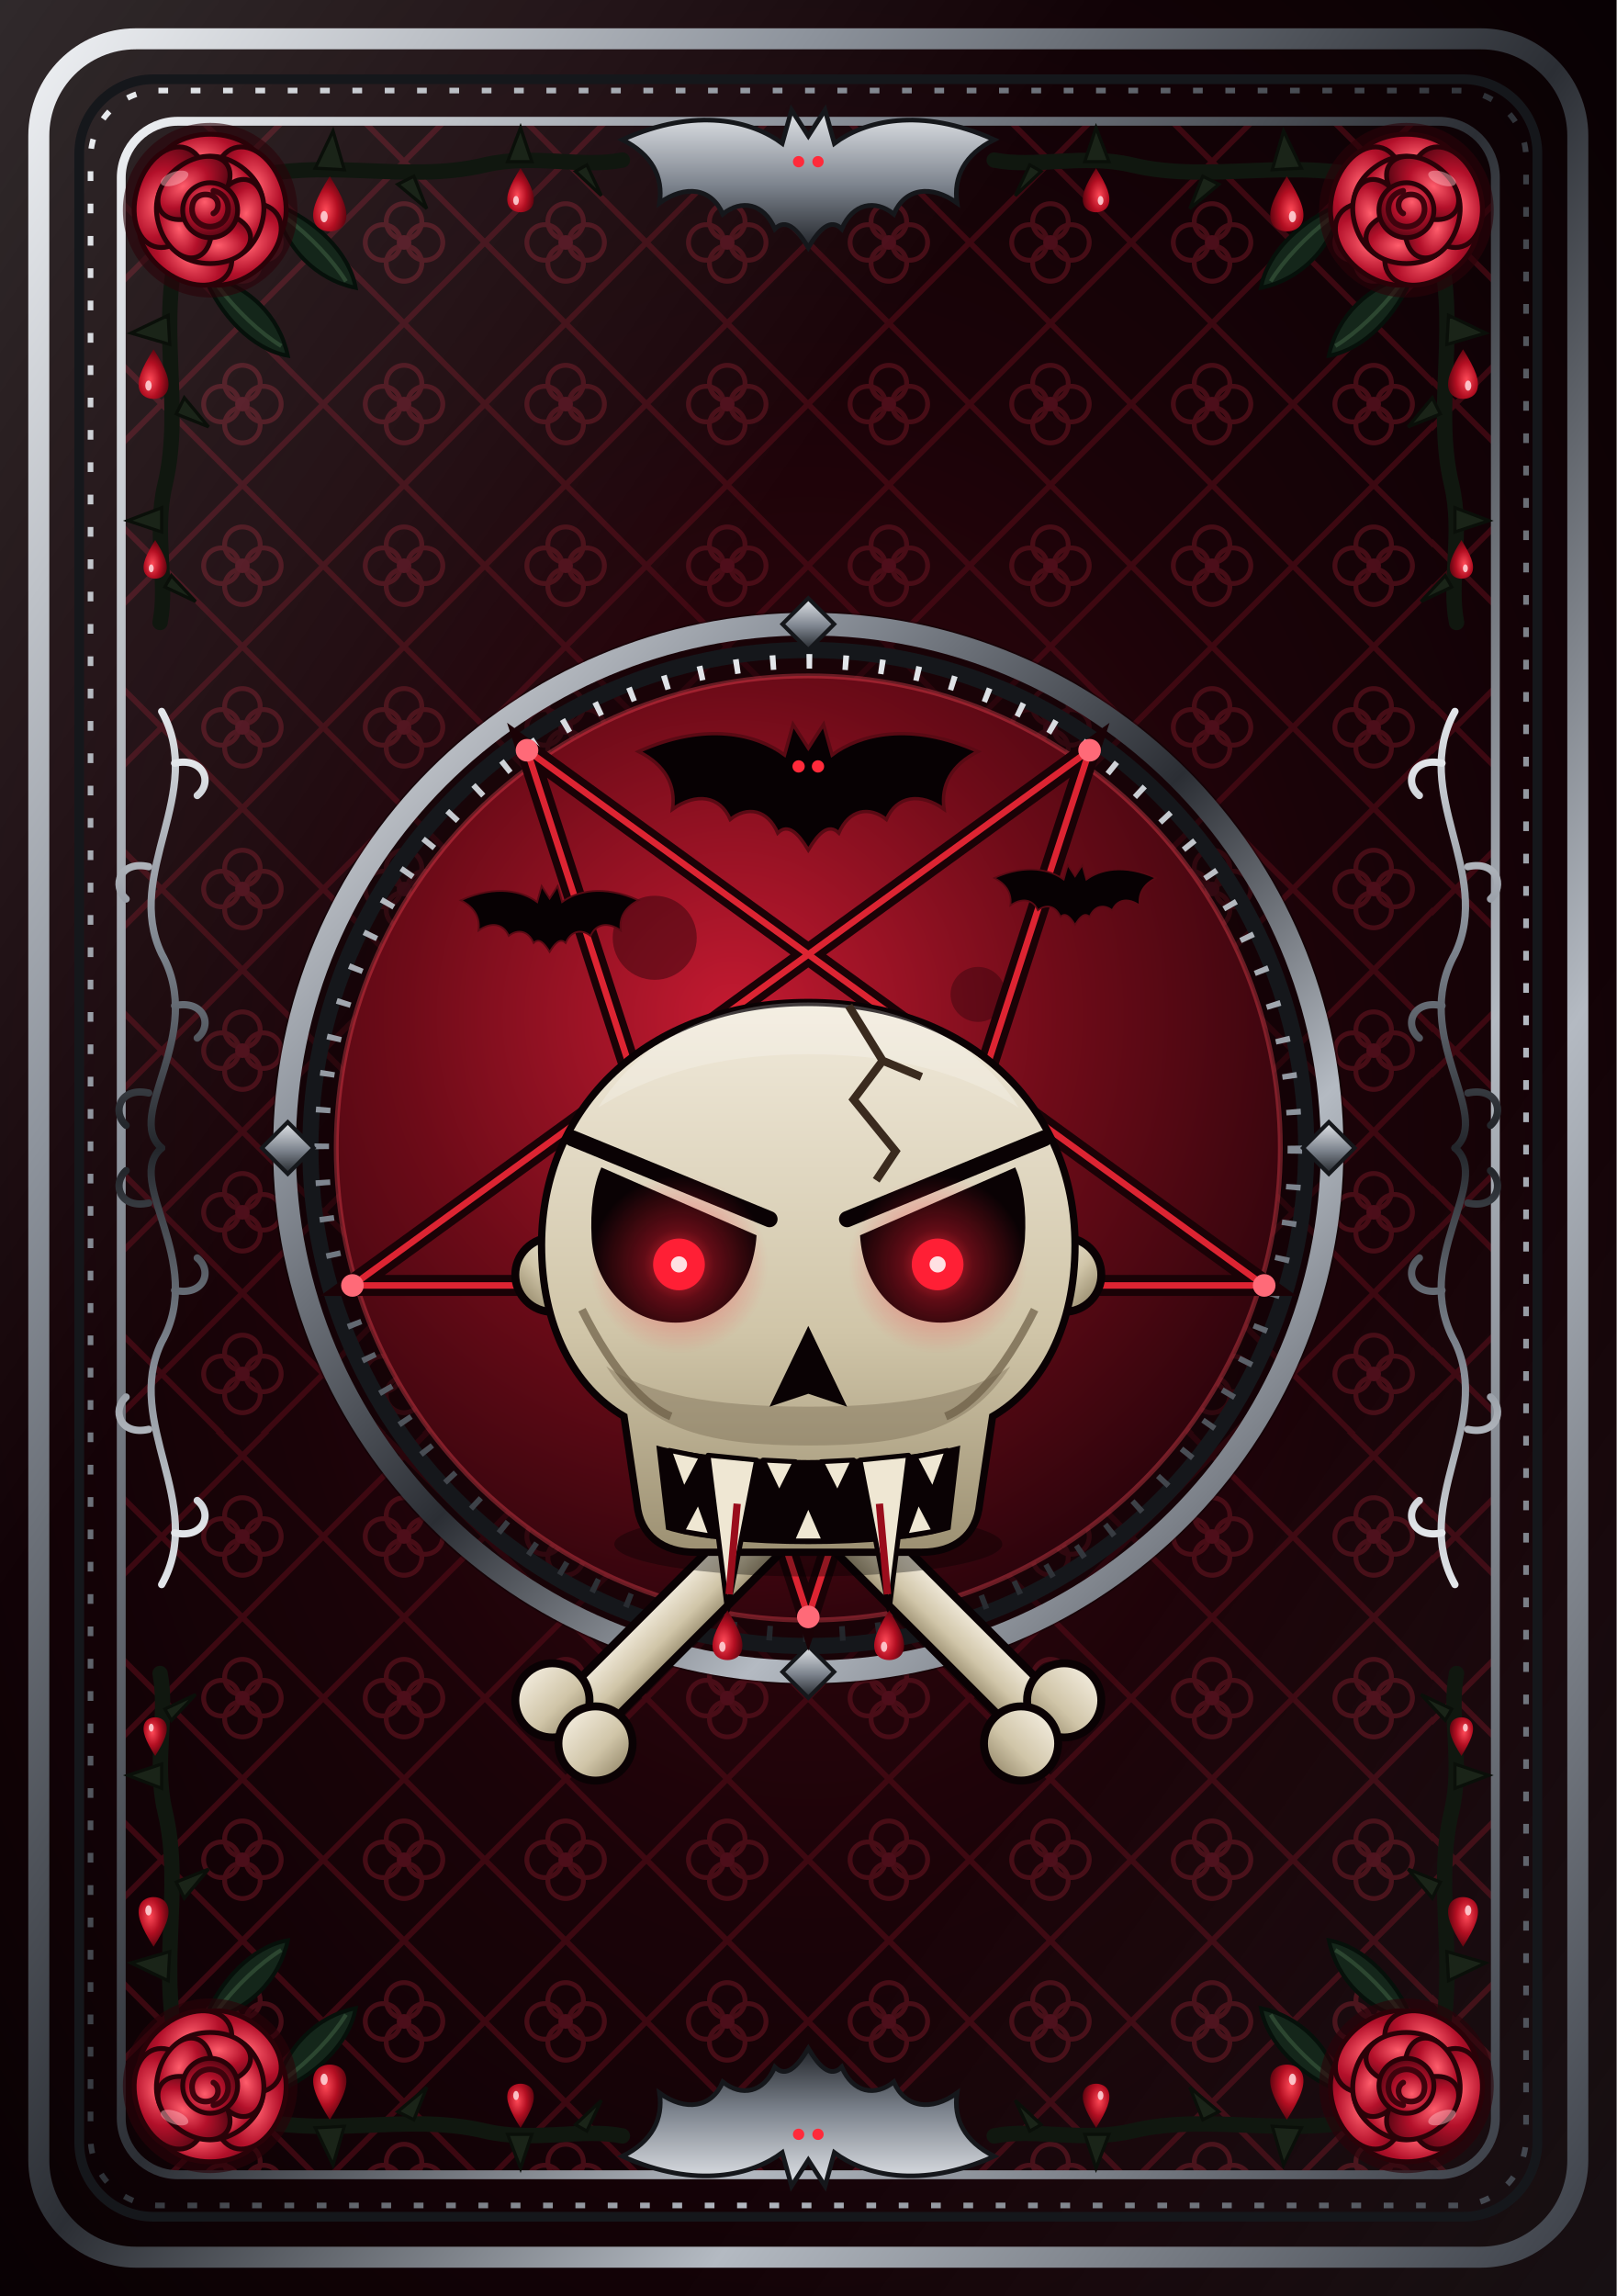
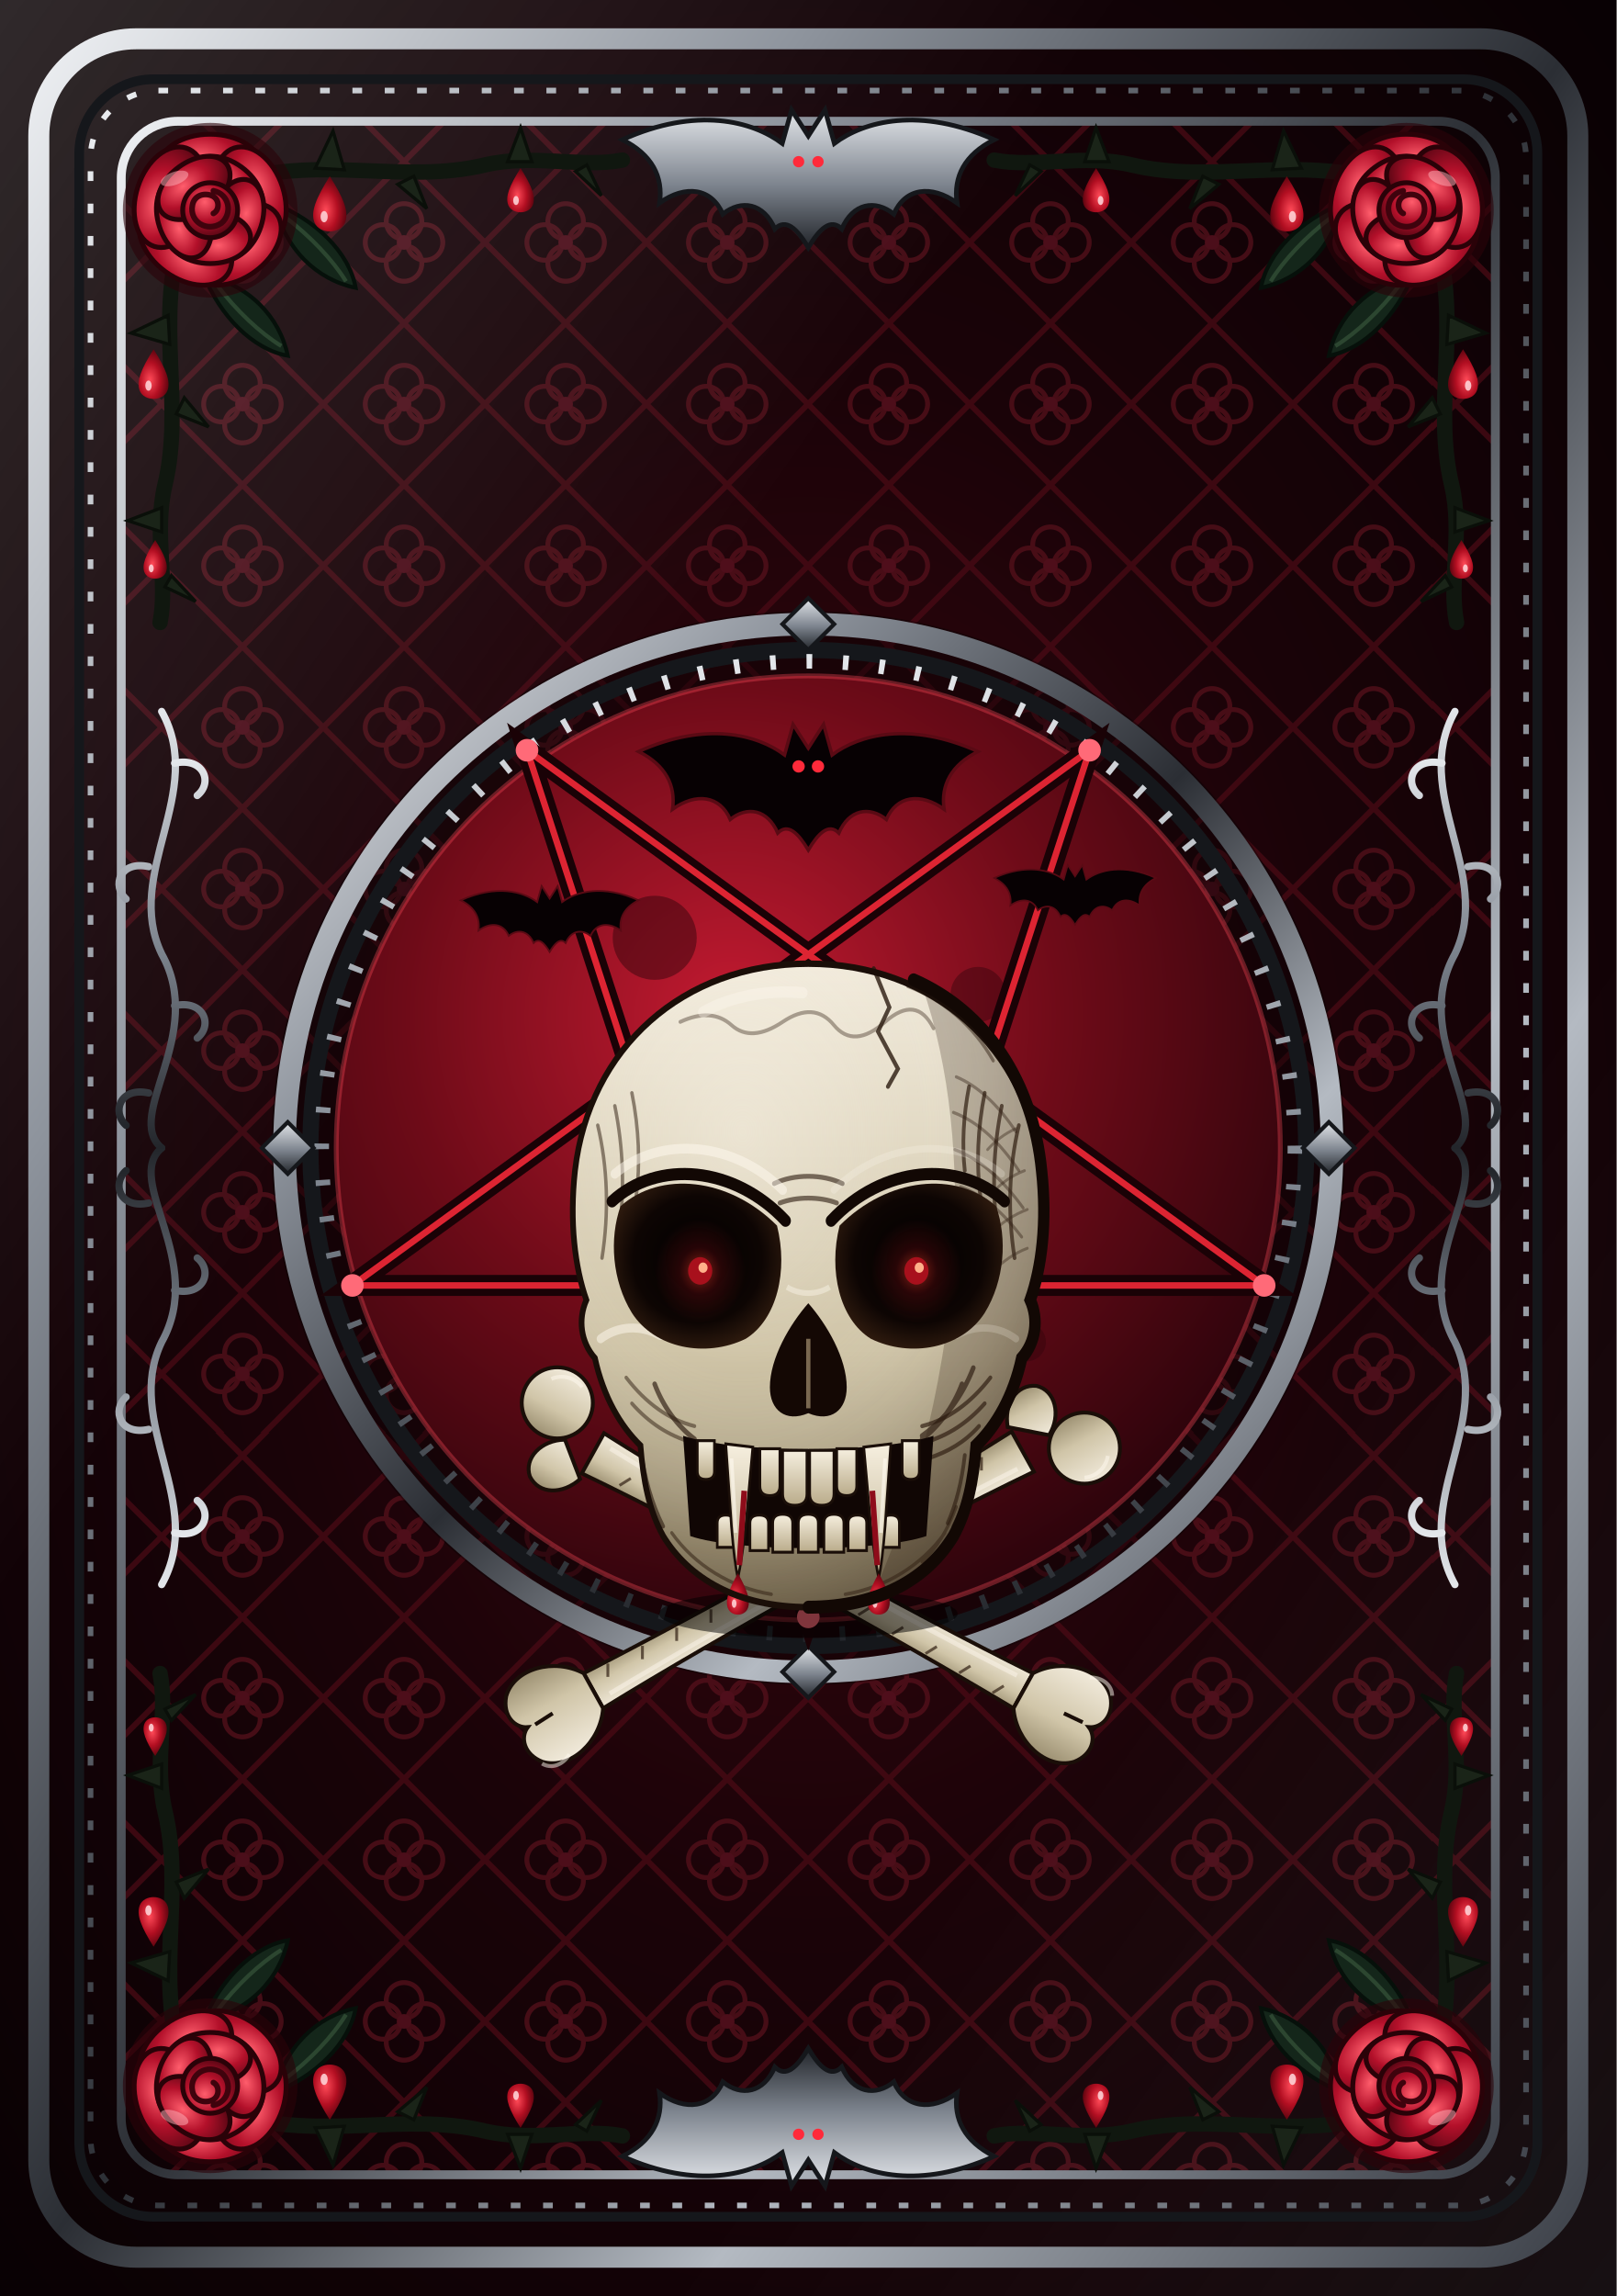
<svg xmlns="http://www.w3.org/2000/svg" xmlns:xlink="http://www.w3.org/1999/xlink" viewBox="0 0 100 142">
  <defs>
    <radialGradient id="lacquer" cx="50%" cy="50%" r="75%">
      <stop offset="0" stop-color="#3d0610" />
      <stop offset="0.45" stop-color="#1a0308" />
      <stop offset="1" stop-color="#060103" />
    </radialGradient>
    <linearGradient id="sheen" x1="0" y1="0" x2="1" y2="1">
      <stop offset="0" stop-color="#ffffff" stop-opacity="0.16" />
      <stop offset="0.35" stop-color="#ffffff" stop-opacity="0" />
      <stop offset="0.7" stop-color="#ffffff" stop-opacity="0" />
      <stop offset="1" stop-color="#ffffff" stop-opacity="0.06" />
    </linearGradient>
    <linearGradient id="silver" x1="0" y1="0" x2="1" y2="1">
      <stop offset="0" stop-color="#eef0f3" />
      <stop offset="0.25" stop-color="#8d939c" />
      <stop offset="0.5" stop-color="#2b2e34" />
      <stop offset="0.72" stop-color="#b4bac2" />
      <stop offset="1" stop-color="#3c4048" />
    </linearGradient>
    <linearGradient id="silverV" x1="0" y1="0" x2="0" y2="1">
      <stop offset="0" stop-color="#e3e6ea" />
      <stop offset="0.55" stop-color="#7c838d" />
      <stop offset="1" stop-color="#23262b" />
    </linearGradient>
    <radialGradient id="moon" cx="42%" cy="36%" r="70%">
      <stop offset="0" stop-color="#c41a31" />
      <stop offset="0.5" stop-color="#6e0b18" />
      <stop offset="1" stop-color="#25030a" />
    </radialGradient>
    <radialGradient id="petal" cx="40%" cy="35%" r="75%">
      <stop offset="0" stop-color="#ff5d6c" />
      <stop offset="0.45" stop-color="#b3102a" />
      <stop offset="1" stop-color="#3f030d" />
    </radialGradient>
    <radialGradient id="blood" cx="38%" cy="62%" r="70%">
      <stop offset="0" stop-color="#ff4a58" />
      <stop offset="0.5" stop-color="#b30f22" />
      <stop offset="1" stop-color="#4a020b" />
    </radialGradient>
    <linearGradient id="boneFill" x1="0" y1="0" x2="0" y2="1">
      <stop offset="0" stop-color="#f1eadb" />
      <stop offset="0.6" stop-color="#d0c5a8" />
      <stop offset="1" stop-color="#9c9072" />
    </linearGradient>
-     <radialGradient id="eyeGlow">
-       <stop offset="0" stop-color="#ff3346" stop-opacity="0.85" />
-       <stop offset="0.4" stop-color="#ff1f35" stop-opacity="0.35" />
-       <stop offset="1" stop-color="#ff1f35" stop-opacity="0" />
-     </radialGradient>
+     <radialGradient id="skullLight" cx="36%" cy="26%" r="82%">
+       <stop offset="0" stop-color="#fffaf0" stop-opacity="0.32" />
+       <stop offset="0.45" stop-color="#fffaf0" stop-opacity="0" />
+       <stop offset="0.78" stop-color="#2a1a0c" stop-opacity="0.18" />
+       <stop offset="1" stop-color="#1a0e06" stop-opacity="0.5" />
+     </radialGradient>
+     <radialGradient id="socket" cx="50%" cy="46%" r="62%">
+       <stop offset="0" stop-color="#000000" />
+       <stop offset="0.62" stop-color="#0d0503" />
+       <stop offset="1" stop-color="#3a2212" />
+     </radialGradient>
+     <radialGradient id="ember">
+       <stop offset="0" stop-color="#ff5a2a" stop-opacity="0.55" />
+       <stop offset="0.45" stop-color="#c8141f" stop-opacity="0.18" />
+       <stop offset="1" stop-color="#c8141f" stop-opacity="0" />
+     </radialGradient>
+     <path id="skullShape" d="M50 59.6C41.2 59.6 34.6 64.8 33.6 72.4C33.2 75.6 33.6 78.4 34.4 80.4C33.8 81.6 34 83 35 84C35.6 86.4 36.8 88.2 38.2 89.4C38.4 91.6 38.8 93.4 39.8 95C41.6 97.6 45 99.4 50 99.4C55 99.4 58.4 97.6 60.2 95C61.2 93.4 61.6 91.6 61.8 89.4C63.2 88.2 64.4 86.4 65 84C66 83 66.2 81.6 65.6 80.4C66.4 78.4 66.8 75.6 66.4 72.4C65.4 64.8 58.8 59.6 50 59.6Z" />
+     <linearGradient id="toothFill" x1="0" y1="0" x2="0" y2="1">
+       <stop offset="0" stop-color="#f6efdf" />
+       <stop offset="1" stop-color="#b9ab8a" />
+     </linearGradient>
    <pattern id="damask" width="10" height="10" patternUnits="userSpaceOnUse">
      <path d="M0 5L5 0L10 5L5 10Z" fill="none" stroke="#4a0a14" stroke-width="0.35" />
      <g fill="none" stroke="#56101b" stroke-width="0.3">
        <circle cx="5" cy="3.7" r="1.1" />
        <circle cx="5" cy="6.3" r="1.1" />
        <circle cx="3.7" cy="5" r="1.1" />
        <circle cx="6.3" cy="5" r="1.1" />
      </g>
      <circle cx="5" cy="5" r="0.45" fill="#5e1220" />
    </pattern>
    <clipPath id="field">
      <rect x="7.5" y="7.5" width="85" height="127" rx="3.5" />
    </clipPath>
    <path id="bat" d="M0 -2.6L0.9 -4L1.4 -2.2C3 -3.4 6 -4.2 10 -2.4C8.4 -1.6 7.8 -0.4 8 1C6.6 0 5.2 0.2 4.6 1.6C3.6 0.8 2.4 1 1.8 2.4C1.2 1.8 0.6 2.4 0 3.4C-0.6 2.4 -1.2 1.8 -1.8 2.4C-2.4 1 -3.6 0.8 -4.6 1.6C-5.2 0.2 -6.6 0 -8 1C-7.8 -0.4 -8.4 -1.6 -10 -2.4C-6 -4.2 -3 -3.4 -1.4 -2.2L-0.9 -4Z" />
-     <g id="bone">
-       <rect x="-24" y="-2" width="48" height="4" rx="2" />
-       <circle cx="-25" cy="-2.3" r="2.8" />
-       <circle cx="-25" cy="2.3" r="2.8" />
-       <circle cx="25" cy="-2.3" r="2.8" />
-       <circle cx="25" cy="2.3" r="2.8" />
+     <g id="femur">
+       <g fill="url(#boneFill)" stroke="#1a0e08" stroke-width="0.3">
+         <path d="M-19 -1.7C-8 -1.05 8 -1.05 19 -1.55L19 1.55C8 1.2 -8 1.2 -19 1.85Z" />
+         <path d="M-21.4 0.2C-23 1.1-23.5 3-22.4 4C-21.1 4.9-19.5 4-18.9 2.3Z" />
+         <circle cx="-23.3" cy="-2" r="2.75" />
+         <path d="M19 -1.55C20.4 -3.7 23.5 -4.5 25.1 -2.9C26.1 -1.7 25.7 -0.4 24.8 0C25.7 0.4 26.1 1.7 25.1 2.9C23.5 4.5 20.4 3.7 19 1.55Z" />
+       </g>
+       <path d="M-16 1.25l0.5-0.9M-13 1.15l0.5-0.9M-10 1.1l0.5-0.9M-7 1.05l0.5-0.9M-4 1.05l0.5-0.9M-1 1.05l0.5-0.9M2 1.05l0.5-0.9M5 1.05l0.5-0.9M8 1.1l0.5-0.9M11 1.15l0.5-0.9M14 1.2l0.5-0.9M17 1.3l0.5-0.9" fill="none" stroke="#3b2a1c" stroke-width="0.22" stroke-opacity="0.75" />
+       <path d="M-18 -0.9C-8 -0.45 8 -0.45 18 -0.8" fill="none" stroke="#fffaf0" stroke-width="0.35" stroke-opacity="0.45" />
+       <path d="M-24.6 -3.4a2 2 0 0 1 2.4 -0.6M23 -3.4c0.9 -0.5 1.8 -0.3 2.2 0.4" fill="none" stroke="#fffaf0" stroke-width="0.3" stroke-opacity="0.5" />
+       <path d="M24.2 -0.1L22.6 0" fill="none" stroke="#1a0e08" stroke-width="0.3" />
    </g>
    <g id="drop">
      <path d="M0 0C-0.85 1.35-1.2 2.2-0.95 2.85C-0.65 3.6 0.65 3.6 0.95 2.85C1.2 2.2 0.85 1.35 0 0Z" fill="url(#blood)" />
      <ellipse cx="-0.35" cy="2.5" rx="0.22" ry="0.35" fill="#ffd9dd" opacity="0.85" />
    </g>
    <g id="corner">
      <g fill="none" stroke="#10170f" stroke-width="0.95" stroke-linecap="round">
        <path d="M14.5 11.2C20 9.6 25 11.4 30 10.2C33 9.5 36 10.4 38.5 9.9" />
        <path d="M11.2 14.5C9.6 20 11.4 25 10.2 30C9.5 33 10.4 36 9.9 38.5" />
      </g>
      <g fill="#1a2418" stroke="#0a0f09" stroke-width="0.2">
        <path d="M19.5 10.4L20.6 8.1L21.3 10.5Z" />
        <path d="M25.6 10.9L26.4 12.9L24.6 11.4Z" />
        <path d="M31.4 10L32.2 7.9L32.9 10Z" />
        <path d="M36.3 10.2L37.2 12.1L35.6 10.6Z" />
        <path d="M10.4 19.5L8.1 20.6L10.5 21.3Z" />
        <path d="M10.9 25.6L12.9 26.4L11.4 24.6Z" />
        <path d="M10 31.4L7.9 32.2L10 32.9Z" />
        <path d="M10.2 36.3L12.1 37.2L10.6 35.6Z" />
      </g>
      <g fill="#14261a" stroke="#06100a" stroke-width="0.25">
        <path d="M17 12.6C19.5 13.6 21.6 15.6 22 17.8C19.6 17.3 17.6 15.4 17 12.6Z" />
        <path d="M12.6 17C13.6 19.5 15.6 21.6 17.8 22C17.3 19.6 15.4 17.6 12.6 17Z" />
      </g>
      <path d="M17.6 13.4C19.2 14.6 20.6 16.1 21.4 17.4M13.4 17.6C14.6 19.2 16.1 20.6 17.4 21.4" fill="none" stroke="#2c4630" stroke-width="0.25" />
      <g transform="translate(13 13)">
        <circle r="5.4" fill="#2a0208" opacity="0.6" />
        <g fill="url(#petal)" stroke="#2a0208" stroke-width="0.3">
          <ellipse rx="3.2" ry="2.1" transform="rotate(0) translate(0 -2.6)" />
          <ellipse rx="3.2" ry="2.1" transform="rotate(72) translate(0 -2.6)" />
          <ellipse rx="3.2" ry="2.1" transform="rotate(144) translate(0 -2.6)" />
          <ellipse rx="3.2" ry="2.1" transform="rotate(216) translate(0 -2.6)" />
          <ellipse rx="3.2" ry="2.1" transform="rotate(288) translate(0 -2.6)" />
          <ellipse rx="2.5" ry="1.6" transform="rotate(36) translate(0 -1.7)" />
          <ellipse rx="2.5" ry="1.6" transform="rotate(108) translate(0 -1.7)" />
          <ellipse rx="2.5" ry="1.6" transform="rotate(180) translate(0 -1.7)" />
          <ellipse rx="2.5" ry="1.6" transform="rotate(252) translate(0 -1.7)" />
          <ellipse rx="2.5" ry="1.6" transform="rotate(324) translate(0 -1.7)" />
          <circle r="1.7" />
        </g>
        <path d="M0.2-1.2C1.2-1 1.4 0.2 0.7 0.8C-0.2 1.4-1.3 0.7-1.1-0.3C-1-0.9-0.4-1.1 0.1-0.9C0.6-0.7 0.6 0 0.2 0.2" fill="none" stroke="#3f030d" stroke-width="0.35" stroke-linecap="round" />
        <ellipse cx="-1.4" cy="-2.6" rx="0.9" ry="0.4" fill="#ffb3bc" opacity="0.5" transform="rotate(-20)" />
      </g>
      <use href="#drop" xlink:href="#drop" transform="translate(20.4 10.9)" />
      <use href="#drop" xlink:href="#drop" transform="translate(32.2 10.4) scale(0.8)" />
      <use href="#drop" xlink:href="#drop" transform="translate(9.5 21.6) scale(0.9)" />
      <use href="#drop" xlink:href="#drop" transform="translate(9.6 33.4) scale(0.7)" />
    </g>
    <g id="vine" fill="none" stroke="url(#silverV)" stroke-width="0.45" stroke-linecap="round">
      <path d="M10 44C12.8 49 7.6 54 10 59C12.8 64 7.6 69 10 71" />
      <path d="M10.8 47.2C12.6 46.8 13.2 48.4 12.2 49.2M9.2 53.6C7.4 53.2 6.9 54.8 7.8 55.6M10.8 62.2C12.6 61.8 13.2 63.4 12.2 64.2M9.2 67.6C7.4 67.2 6.9 68.8 7.8 69.6" />
    </g>
    <g id="crest">
      <use href="#bat" xlink:href="#bat" transform="scale(1.15)" fill="url(#silverV)" stroke="#15171b" stroke-width="0.25" />
      <circle cx="-0.6" cy="-1.4" r="0.35" fill="#ff2a3a" />
      <circle cx="0.6" cy="-1.4" r="0.35" fill="#ff2a3a" />
    </g>
  </defs>
  <rect width="100" height="142" fill="url(#lacquer)" />
  <rect x="7.5" y="7.5" width="85" height="127" rx="3.5" fill="url(#damask)" opacity="0.75" />
  <rect width="100" height="142" fill="url(#sheen)" />
  <rect x="2.4" y="2.4" width="95.2" height="137.2" rx="6" fill="none" stroke="url(#silver)" stroke-width="1.3" />
  <rect x="4.9" y="4.9" width="90.2" height="132.2" rx="4.6" fill="none" stroke="#15171b" stroke-width="0.6" />
  <rect x="5.6" y="5.6" width="88.8" height="130.8" rx="4.2" fill="none" stroke="url(#silver)" stroke-width="0.35" stroke-dasharray="0.6 1.4" />
  <rect x="7.5" y="7.5" width="85" height="127" rx="3.5" fill="none" stroke="url(#silver)" stroke-width="0.55" />
  <use href="#vine" xlink:href="#vine" />
  <use href="#vine" xlink:href="#vine" transform="translate(100 0) scale(-1 1)" />
  <use href="#vine" xlink:href="#vine" transform="translate(0 142) scale(1 -1)" />
  <use href="#vine" xlink:href="#vine" transform="translate(100 142) scale(-1 -1)" />
  <use href="#crest" xlink:href="#crest" transform="translate(50 11.4)" />
  <use href="#crest" xlink:href="#crest" transform="translate(50 130.6) rotate(180)" />
  <g clip-path="url(#field)">
    <use href="#corner" xlink:href="#corner" />
    <use href="#corner" xlink:href="#corner" transform="translate(100 0) scale(-1 1)" />
    <use href="#corner" xlink:href="#corner" transform="translate(0 142) scale(1 -1)" />
    <use href="#corner" xlink:href="#corner" transform="translate(100 142) scale(-1 -1)" />
  </g>
  <circle cx="50" cy="71" r="33.2" fill="#000000" opacity="0.35" />
  <circle cx="50" cy="71" r="32.4" fill="none" stroke="url(#silver)" stroke-width="1.4" />
  <circle cx="50" cy="71" r="30.8" fill="none" stroke="#15171b" stroke-width="1" />
  <circle cx="50" cy="71" r="30.1" fill="none" stroke="url(#silverV)" stroke-width="0.9" stroke-dasharray="0.35 1.9" />
  <g fill="url(#silverV)" stroke="#15171b" stroke-width="0.25">
    <path d="M50 37L51.6 38.6L50 40.2L48.4 38.6Z" />
    <path d="M50 101.8L51.6 103.4L50 105L48.4 103.4Z" />
    <path d="M16.2 71L17.8 69.4L19.4 71L17.8 72.6Z" />
    <path d="M80.6 71L82.2 69.4L83.8 71L82.2 72.6Z" />
  </g>
  <circle cx="50" cy="71" r="29.2" fill="url(#moon)" />
  <circle cx="50" cy="71" r="29.2" fill="none" stroke="#ff4a5a" stroke-width="0.3" opacity="0.35" />
  <circle cx="40.5" cy="58" r="2.6" fill="#2a0309" opacity="0.45" />
  <circle cx="60.5" cy="61.5" r="1.7" fill="#2a0309" opacity="0.4" />
  <circle cx="63.5" cy="83" r="1.2" fill="#2a0309" opacity="0.35" />
  <path d="M50 100L32.6 46.4L78.2 79.5L21.8 79.5L67.4 46.4Z" fill="none" stroke="#1a0206" stroke-width="1.3" stroke-linejoin="miter" />
  <path d="M50 100L32.6 46.4L78.2 79.5L21.8 79.5L67.4 46.4Z" fill="none" stroke="#ff2a3a" stroke-width="0.4" stroke-linejoin="miter" opacity="0.85" />
  <g fill="#ff6a78">
    <circle cx="50" cy="100" r="0.7" />
    <circle cx="32.6" cy="46.4" r="0.7" />
    <circle cx="67.4" cy="46.4" r="0.7" />
    <circle cx="21.8" cy="79.5" r="0.7" />
    <circle cx="78.2" cy="79.5" r="0.7" />
  </g>
  <g fill="#070103" stroke="#5a0a14" stroke-width="0.2">
    <use href="#bat" xlink:href="#bat" transform="translate(50 49) scale(1.05)" />
    <use href="#bat" xlink:href="#bat" transform="translate(34 57) scale(0.55)" />
    <use href="#bat" xlink:href="#bat" transform="translate(66.5 55.5) scale(0.5)" />
  </g>
  <circle cx="49.4" cy="47.4" r="0.38" fill="#ff2a3a" />
  <circle cx="50.6" cy="47.4" r="0.38" fill="#ff2a3a" />
-   <g fill="url(#boneFill)" stroke="#0a0204" stroke-width="0.6">
-     <use href="#bone" xlink:href="#bone" transform="translate(50 92) rotate(45) scale(0.82)" />
-     <use href="#bone" xlink:href="#bone" transform="translate(50 92) rotate(-45) scale(0.82)" />
-   </g>
-   <ellipse cx="50" cy="95.5" rx="12" ry="2" fill="#000000" opacity="0.35" />
-   <path d="M50 62C40 62 33.5 68.5 33.5 77C33.5 82 35.5 85.8 38.6 87.6L39.4 93C39.6 95 41 96 43 96L57 96C59 96 60.4 95 60.6 93L61.4 87.6C64.5 85.8 66.5 82 66.5 77C66.5 68.5 60 62 50 62Z" fill="url(#boneFill)" stroke="#0a0204" stroke-width="0.45" />
-   <path d="M37.5 84.5C40 88.5 44 89.4 50 89.4C56 89.4 60 88.5 62.5 84.5C60 86.2 56 87 50 87C44 87 40 86.2 37.5 84.5Z" fill="#6b5c44" opacity="0.35" />
-   <path d="M50 62C44 62 39.5 64.5 37 68.5C41 66 45.5 65.2 50 65.2C54.5 65.2 59 66 63 68.5C60.5 64.5 56 62 50 62Z" fill="#ffffff" opacity="0.22" />
-   <path d="M52.5 62.2L54.6 65.6L52.8 68L55.4 71.2L54.2 73M54.6 65.6L57 66.6" fill="none" stroke="#3a2a1e" stroke-width="0.5" />
-   <path d="M36 81C38 85 40 87 41.5 87.6M64 81C62 85 60 87 58.5 87.6" fill="none" stroke="#6b5c44" stroke-width="0.5" opacity="0.7" />
-   <g fill="#0a0204">
-     <path d="M37.2 72.2L46.8 76.4C46.6 79.6 44.6 81.8 41.8 81.8C38.8 81.8 36.8 79.4 36.6 76.6C36.5 74.8 36.7 73.3 37.2 72.2Z" />
-     <path d="M62.8 72.2L53.2 76.4C53.4 79.6 55.4 81.8 58.2 81.8C61.2 81.8 63.2 79.4 63.4 76.6C63.5 74.8 63.3 73.3 62.8 72.2Z" />
-     <path d="M50 82L47.6 87L50 86.2L52.4 87Z" />
-   </g>
-   <path d="M35.4 70.4L47.6 75.4M64.6 70.4L52.4 75.4" fill="none" stroke="#0a0204" stroke-width="1" stroke-linecap="round" />
-   <circle cx="42" cy="78.2" r="5.5" fill="url(#eyeGlow)" />
-   <circle cx="58" cy="78.2" r="5.5" fill="url(#eyeGlow)" />
-   <g fill="#ff1f35">
-     <circle cx="42" cy="78.2" r="1.6" />
-     <circle cx="58" cy="78.2" r="1.6" />
-   </g>
-   <circle cx="42" cy="78.2" r="0.5" fill="#ffe0e3" />
-   <circle cx="58" cy="78.2" r="0.5" fill="#ffe0e3" />
-   <path d="M40.6 89.4C45 90.6 55 90.6 59.4 89.4L58.8 94.6C55 95.8 45 95.8 41.2 94.6Z" fill="#0a0204" />
-   <g fill="#efe7d3" stroke="#0a0204" stroke-width="0.3" stroke-linejoin="round">
-     <path d="M41.4 89.7L43.4 90.1L42.3 92.2Z" />
-     <path d="M47.2 90.3L49.2 90.4L48.2 92.4Z" />
-     <path d="M50.8 90.4L52.8 90.3L51.8 92.4Z" />
-     <path d="M56.6 90.1L58.6 89.7L57.7 92.2Z" />
-     <path d="M42.2 94.7L44 95L43.2 92.8Z" />
-     <path d="M49 95.3L51 95.3L50 93Z" />
-     <path d="M56 95L57.8 94.7L56.8 92.8Z" />
-     <path d="M43.8 90L46.8 90.3L45 99.6Z" />
-     <path d="M53.2 90.3L56.2 90L55 99.6Z" />
-   </g>
-   <path d="M45.6 93L45.1 98.6M54.4 93L54.9 98.6" fill="none" stroke="#9a0d1c" stroke-width="0.45" />
-   <use href="#drop" xlink:href="#drop" transform="translate(45 99.6) scale(0.9)" />
-   <use href="#drop" xlink:href="#drop" transform="translate(55 99.6) scale(0.9)" />
+   <use href="#femur" xlink:href="#femur" transform="translate(50 97.2) rotate(29) scale(0.8)" />
+   <use href="#femur" xlink:href="#femur" transform="translate(50 97.2) rotate(151) scale(0.8)" />
+   <g transform="matrix(0.88 0 0 1 6 0)">
+     <ellipse cx="50" cy="99.8" rx="10.5" ry="1.5" fill="#000000" opacity="0.5" />
+     <use href="#skullShape" xlink:href="#skullShape" fill="url(#boneFill)" />
+     <use href="#skullShape" xlink:href="#skullShape" fill="url(#skullLight)" />
+     <g fill="none" stroke="#3b2a1c" stroke-linecap="round">
+       <path d="M35.2 69.6c.7 2.6.8 5.4.3 8.2M36.4 68.4c.6 2.6.7 5.2.3 7.8M37.6 67.6c.5 2.2.6 4.4.3 6.4" stroke-width="0.24" stroke-opacity="0.55" />
+       <path d="M64.8 69.6c-.7 2.6-.8 5.4-.3 8.2M63.6 68.4c-.6 2.6-.7 5.2-.3 7.8M62.4 67.6c-.5 2.2-.6 4.4-.3 6.4M61.3 67.2c-.4 1.8-.5 3.6-.3 5.2" stroke-width="0.26" stroke-opacity="0.75" />
+       <path d="M65.2 72.4c-.9.3-1.7.8-2.4 1.5M65.4 74.8c-.9.3-1.8.8-2.6 1.5M65.4 77.2c-.9.3-1.7.8-2.4 1.4M64.6 69.8c-.8.3-1.5.8-2 1.3" stroke-width="0.18" stroke-opacity="0.4" />
+       <path d="M58.6 61.6c2.6 1 4.8 2.8 6.2 5.2M57 61c2.4.8 4.6 2.4 6 4.6" stroke-width="0.22" stroke-opacity="0.5" />
+       <path d="M37.2 85.2c1.4 1.6 3 2.6 4.8 3M37.6 86.8c1.2 1.2 2.6 2 4.2 2.4" stroke-width="0.24" stroke-opacity="0.55" />
+       <path d="M62.8 85.2c-1.4 1.6-3 2.6-4.8 3M62.4 86.8c-1.2 1.2-2.6 2-4.2 2.4M62 88.2c-1 1-2.2 1.6-3.6 2" stroke-width="0.26" stroke-opacity="0.75" />
+       <path d="M40.4 94.8c1.6 2 4.2 3.4 7 3.8M59.6 94.8c-1.6 2-4.2 3.4-7 3.8M60.4 93.2c-.6 1.4-1.4 2.6-2.4 3.4" stroke-width="0.22" stroke-opacity="0.6" />
+       <path d="M41 63.2q2.2-.9 3.6.2t3.6-.2t3.6.2t3.6-.2t3.4.4" stroke-width="0.24" stroke-opacity="0.4" />
+       <path d="M54.6 59.9L55.7 62.3L54.9 63.8L56.3 66.1L55.6 67.2" stroke="#2a1a0e" stroke-width="0.28" stroke-opacity="0.8" />
+     </g>
+     <path d="M58 61C63 63.5 66.4 68 66.4 72.4C66.8 75.6 66.4 78.4 65.6 80.4C66.2 81.6 66 83 65 84C64.4 86.4 63.2 88.2 61.8 89.4C61.6 91.6 61.2 93.4 60.2 95C59 96.8 57 98.2 54.4 98.9C57 94 59.6 86 60.2 78C60.6 72 60 66 58 61Z" fill="#2a1a0c" opacity="0.24" />
+     <g fill="none" stroke="#2a1a0e" stroke-linecap="round">
+       <path d="M60.4 66.6c1.6.6 3 1.8 4.2 3.4M60.2 68.8c1.8.6 3.3 1.9 4.6 3.6M60.3 71.1c1.8.6 3.4 1.9 4.8 3.6M60.7 73.4c1.6.5 3 1.6 4.3 3.1" stroke-width="0.2" stroke-opacity="0.38" />
+       <path d="M60.8 85.6c-.6 1.4-1.6 2.6-2.8 3.4M61.6 84.6c-.8 1.8-2 3.2-3.6 4.2M39.2 85.6c.6 1.4 1.6 2.6 2.8 3.4" stroke-width="0.32" stroke-opacity="0.65" />
+       <path d="M47.6 73.2c1.4-.6 3.4-.6 4.8 0M48 74.4c1.2-.4 2.8-.4 4 0" stroke-width="0.3" stroke-opacity="0.6" />
+       <path d="M38.2 89.6c.3 1.8.8 3.4 1.6 4.8M61.8 89.6c-.3 1.8-.8 3.4-1.6 4.8M61 90c-.2 1.6-.6 3-1.2 4.2" stroke-width="0.26" stroke-opacity="0.6" />
+     </g>
+     <g fill="none" stroke="#fffaf0" stroke-linecap="round">
+       <path d="M36.4 72.6C39.6 70.2 44.8 70.6 48.2 73.6" stroke-width="0.6" stroke-opacity="0.5" />
+       <path d="M63.6 72.6C60.4 70.2 55.2 70.6 51.8 73.6" stroke-width="0.45" stroke-opacity="0.22" />
+       <path d="M35.4 82.8c1.2-.8 2.8-.9 4.2-.2" stroke-width="0.55" stroke-opacity="0.5" />
+       <path d="M64.6 82.8c-1.2-.8-2.8-.9-4.2-.2" stroke-width="0.45" stroke-opacity="0.2" />
+       <path d="M42.6 62.6c2-1 4.6-1.4 7-1.2" stroke-width="0.7" stroke-opacity="0.35" />
+     </g>
+     <path d="M36.8 74.6C39.6 72.4 44.4 72.8 47.8 75.8C48.6 78.6 47.8 81.6 45.6 82.8C42.8 84 39.2 83.4 37.6 81.2C36.2 79.2 36 76.6 36.8 74.6Z" fill="url(#socket)" />
+     <path d="M63.2 74.6C60.4 72.4 55.6 72.8 52.2 75.8C51.4 78.6 52.2 81.6 54.4 82.8C57.2 84 60.8 83.4 62.4 81.2C63.8 79.2 64 76.6 63.2 74.6Z" fill="url(#socket)" />
+     <path d="M36.2 74.3C39.4 71.7 44.8 72.1 48.4 75.5M63.8 74.3C60.6 71.7 55.2 72.1 51.6 75.5" fill="none" stroke="#120804" stroke-width="0.75" stroke-linecap="round" />
+     <circle cx="42.4" cy="78.6" r="3.2" fill="url(#ember)" />
+     <circle cx="57.6" cy="78.6" r="3.2" fill="url(#ember)" />
+     <circle cx="42.4" cy="78.6" r="0.85" fill="#a8101c" />
+     <circle cx="57.6" cy="78.6" r="0.85" fill="#a8101c" />
+     <circle cx="42.6" cy="78.4" r="0.32" fill="#ffb08a" />
+     <circle cx="57.8" cy="78.4" r="0.32" fill="#ffb08a" />
+     <path d="M50 80.6C48.7 81.9 47.3 84 47.3 85.8C47.3 87.2 48.4 88 50 87.4C51.6 88 52.7 87.2 52.7 85.8C52.7 84 51.3 81.9 50 80.6Z" fill="#140804" />
+     <path d="M50 82.8V87.1" stroke="#7a6850" stroke-width="0.3" />
+     <path d="M48.5 79.6c.9.5 2.1.5 3 0" fill="none" stroke="#fffaf0" stroke-width="0.35" stroke-opacity="0.4" />
+     <path d="M41.2 88.8C45 89.9 55 89.9 58.8 88.8L58.3 95C55 96 45 96 41.7 95Z" fill="#100604" />
+     <g fill="url(#toothFill)" stroke="#1a0e08" stroke-width="0.18">
+       <path d="M43.6 95.7h1.2v-1.5q0-.5-.6-.5t-.6.5Z" />
+       <path d="M45.9 95.9h1.3v-1.7q0-.5-.65-.5t-.65.5Z" />
+       <path d="M47.5 96h1.4v-1.8q0-.55-.7-.55t-.7.55Z" />
+       <path d="M49.3 96h1.4v-1.8q0-.55-.7-.55t-.7.55Z" />
+       <path d="M51.1 96h1.4v-1.8q0-.55-.7-.55t-.7.55Z" />
+       <path d="M52.8 95.9h1.3v-1.7q0-.5-.65-.5t-.65.5Z" />
+       <path d="M55.2 95.7h1.2v-1.5q0-.5-.6-.5t-.6.5Z" />
+       <path d="M42.2 89.1h1.2v1.9q0 .5-.6.5t-.6-.5Z" />
+       <path d="M56.6 89.1h1.2v1.9q0 .5-.6.5t-.6-.5Z" />
+       <path d="M46.6 89.6h1.4v2.3q0 .6-.7.6t-.7-.6Z" />
+       <path d="M52 89.6h1.4v2.3q0 .6-.7.6t-.7-.6Z" />
+       <path d="M48.2 89.7h1.7v2.7q0 .7-.85.7t-.85-.7Z" />
+       <path d="M50.1 89.7h1.7v2.7q0 .7-.85.7t-.85-.7Z" />
+       <path d="M44.2 89.3L46.1 89.5L45.6 94.4Q45.3 96.6 45.05 97.6Q44.8 96.6 44.6 94.4Z" />
+       <path d="M55.8 89.3L53.9 89.5L54.4 94.4Q54.7 96.6 54.95 97.6Q55.2 96.6 55.4 94.4Z" />
+     </g>
+     <path d="M44.6 90.2l.3 4.6M55.4 90.2l-.3 4.6" fill="none" stroke="#fffaf0" stroke-width="0.25" stroke-opacity="0.6" />
+     <path d="M45.5 92.2L45.15 96.8M54.5 92.2L54.85 96.8" fill="none" stroke="#8e0c1a" stroke-width="0.4" />
+     <use href="#drop" xlink:href="#drop" transform="translate(45.05 97.3) scale(0.75)" />
+     <use href="#drop" xlink:href="#drop" transform="translate(54.95 97.3) scale(0.75)" />
+     <use href="#skullShape" xlink:href="#skullShape" fill="none" stroke="#1a0e08" stroke-width="0.4" />
+     <path d="M57.4 60.6C62.6 62.6 65.8 67 66.4 72.4C66.8 75.6 66.4 78.4 65.6 80.4C66.2 81.6 66 83 65 84C64.4 86.4 63.2 88.2 61.8 89.4C61.6 91.6 61.2 93.4 60.2 95C58.4 97.6 55 99.4 50 99.4" fill="none" stroke="#120804" stroke-width="0.8" stroke-linecap="round" />
+   </g>
</svg>
